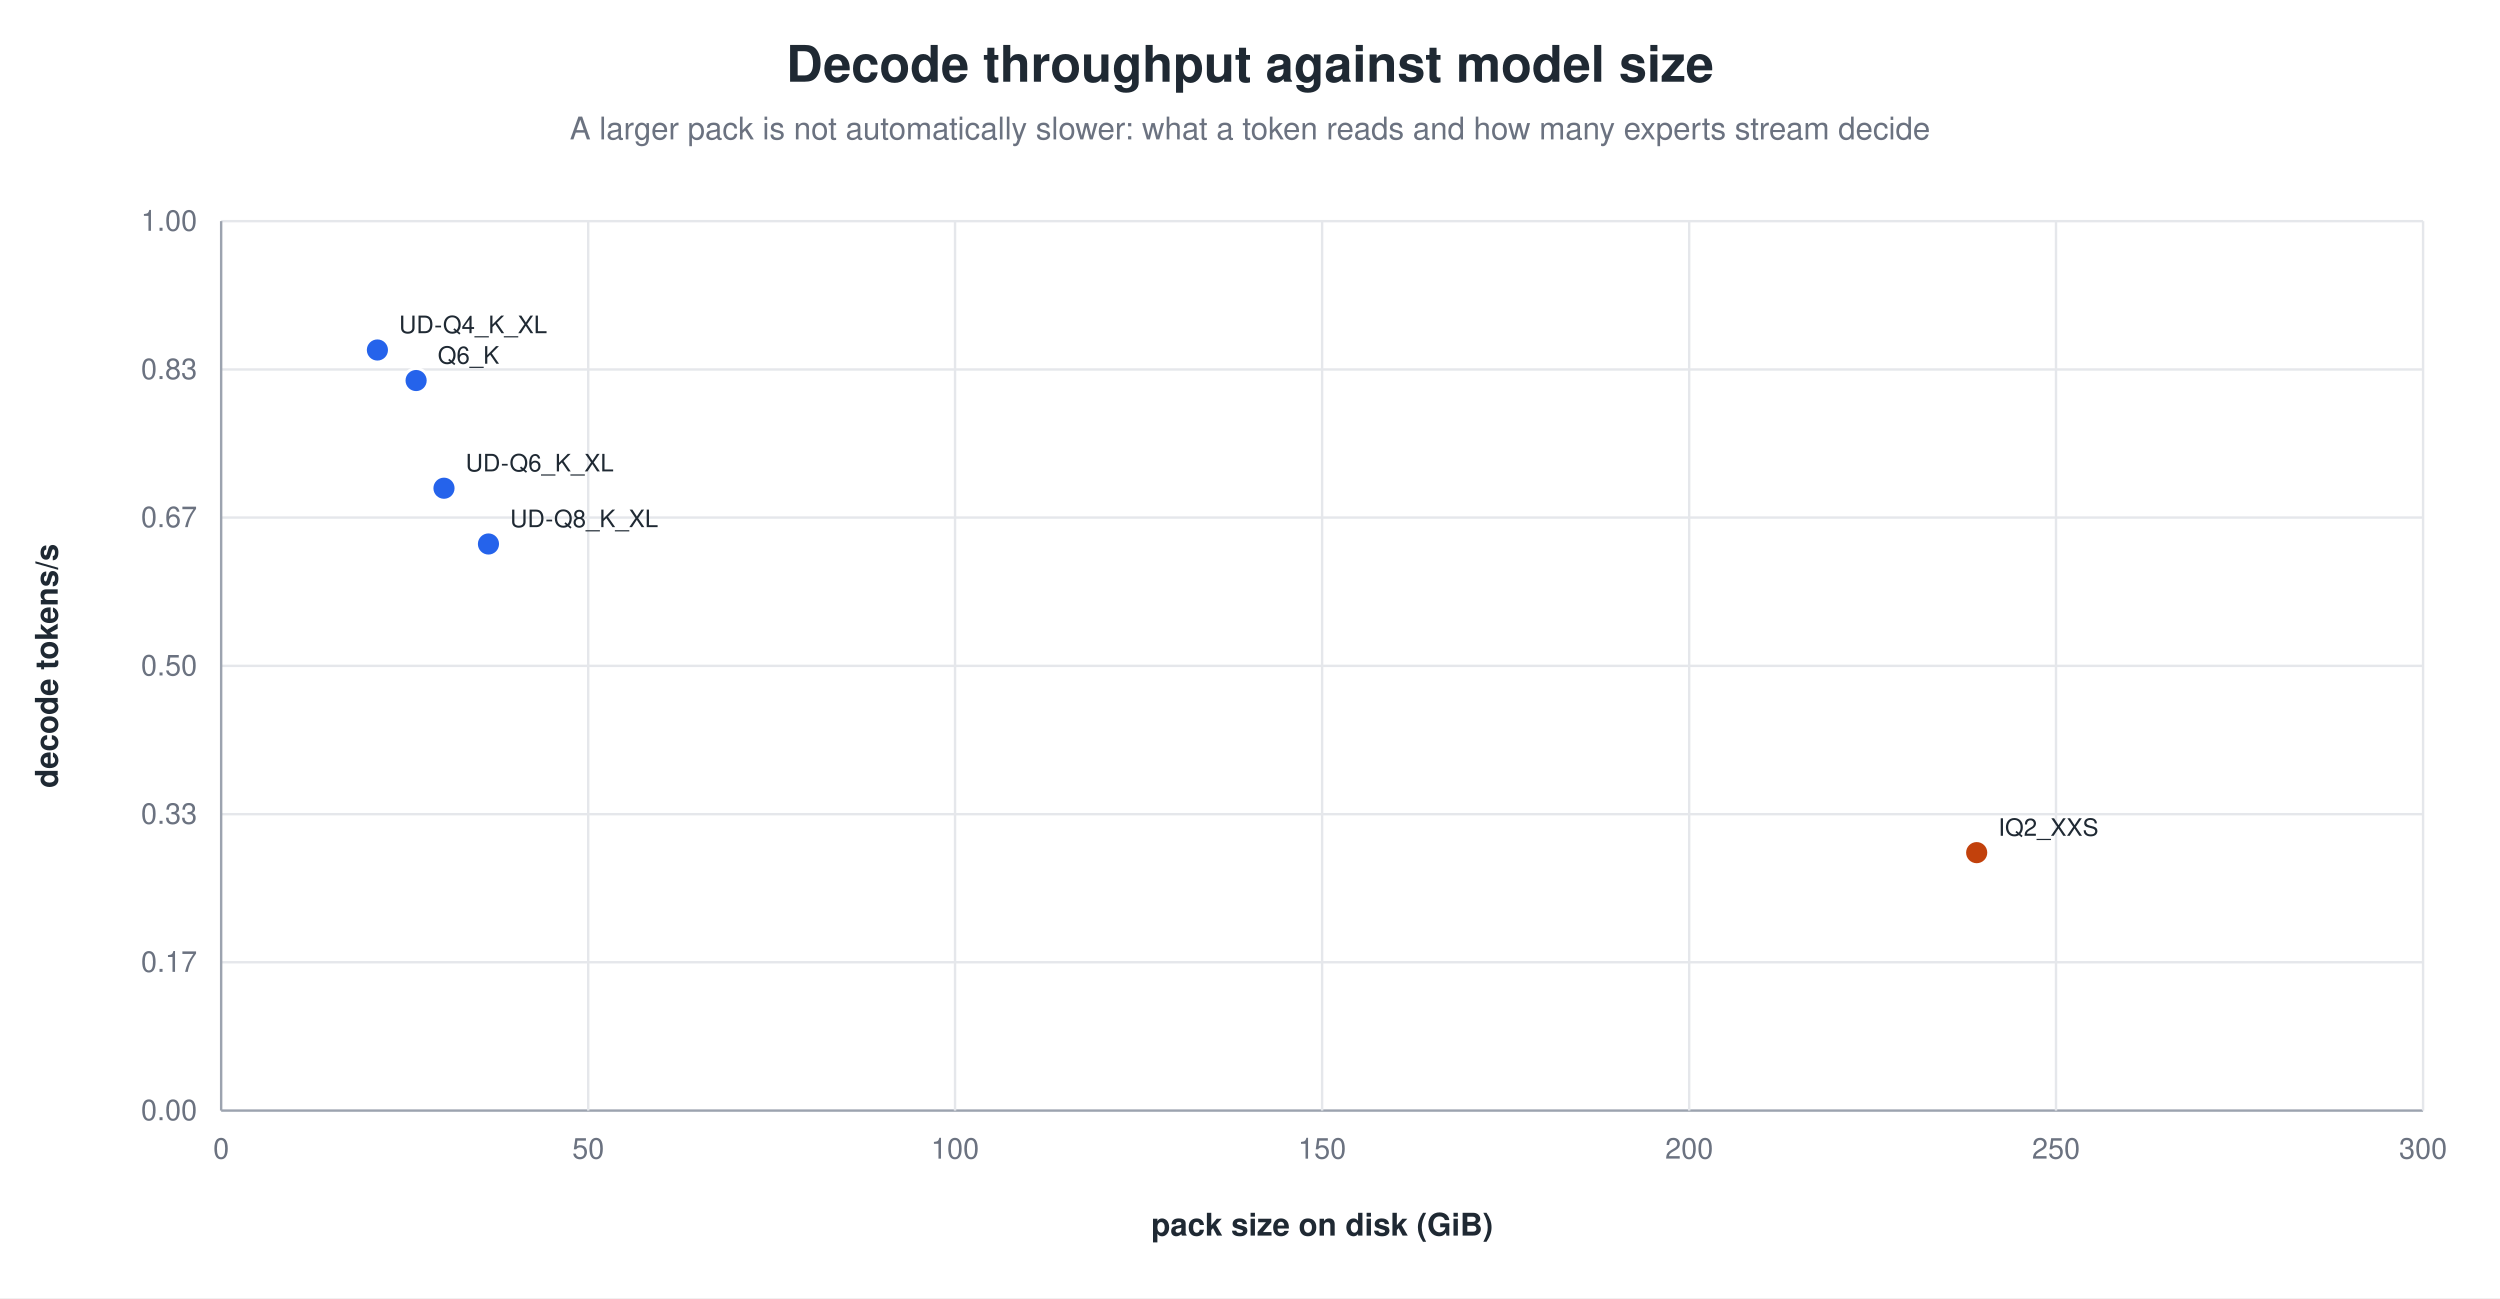
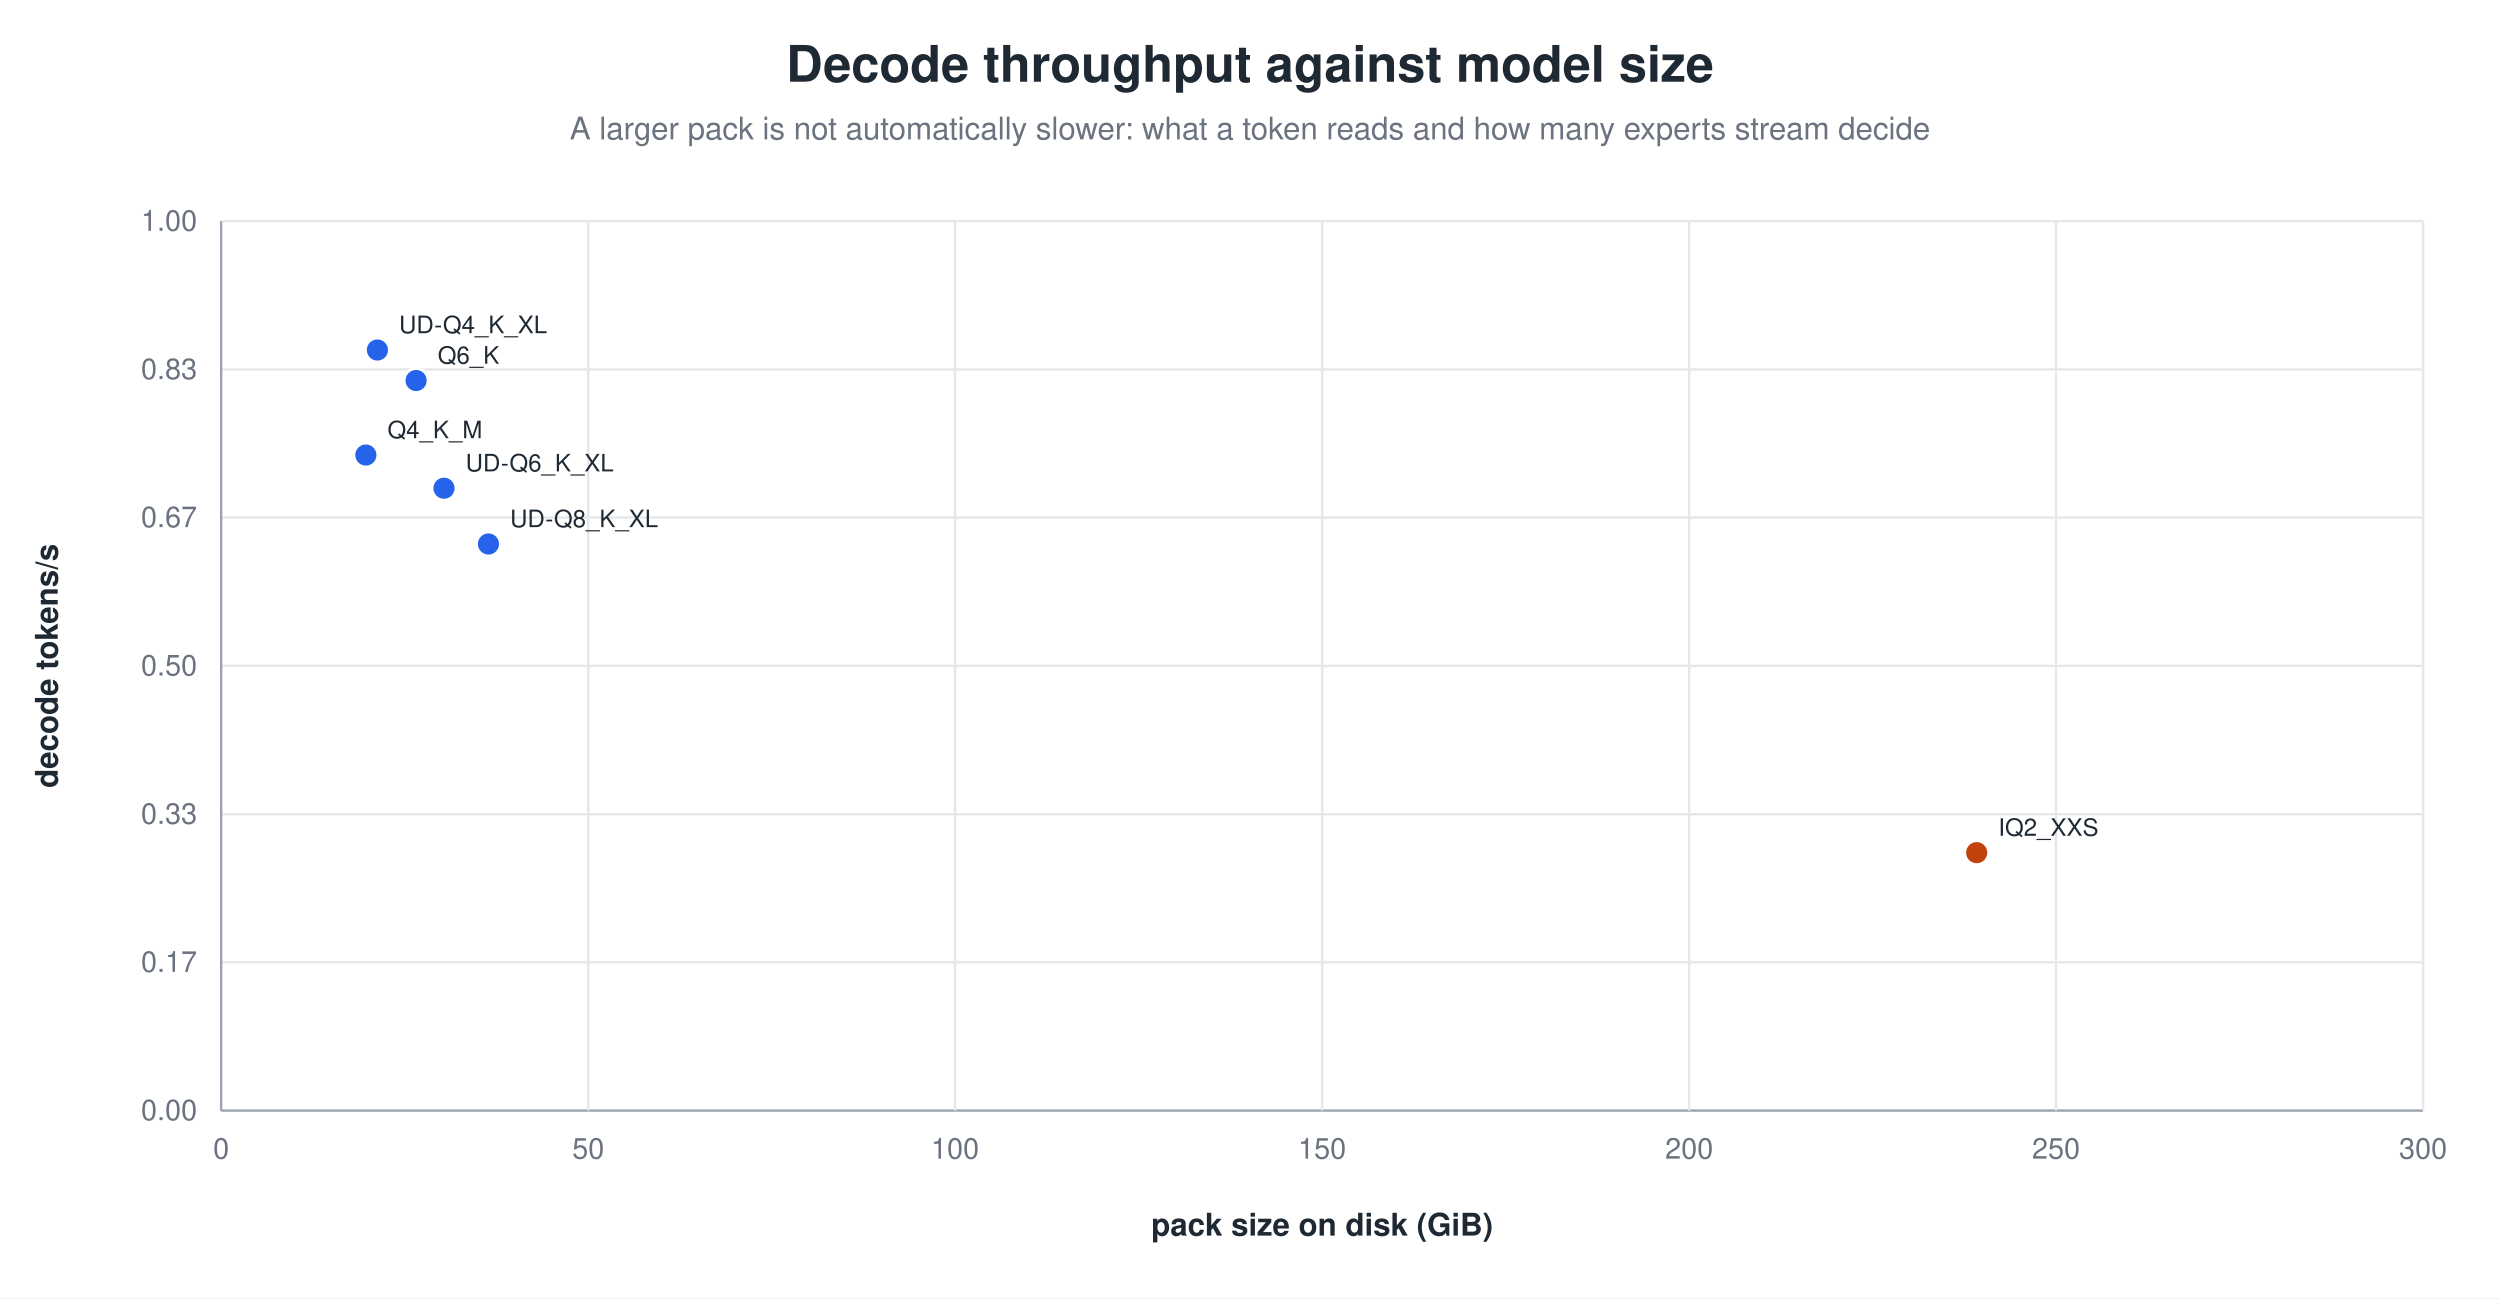
<svg xmlns="http://www.w3.org/2000/svg" width="1040" height="540" viewBox="0 0 1040 540" role="img" aria-label="Decode throughput against model size">
  <rect width="1040" height="540" fill="white" />
  <text x="520.0" y="34" text-anchor="middle" font-family="Helvetica, Arial, sans-serif" font-size="21" font-weight="600" fill="#1f2933">Decode throughput against model size</text>
  <text x="520.0" y="58" text-anchor="middle" font-family="Helvetica, Arial, sans-serif" font-size="13" fill="#6b7280">A larger pack is not automatically slower: what a token reads and how many experts stream decide</text>
  <line x1="92.0" y1="462.0" x2="1008.0" y2="462.0" stroke="#9ca3af" stroke-width="1.0" />
  <text x="82.0" y="466.0" text-anchor="end" font-family="Helvetica, Arial, sans-serif" font-size="12" fill="#6b7280" font-weight="400">0.00</text>
  <line x1="92.0" y1="400.3" x2="1008.0" y2="400.3" stroke="#e5e7eb" stroke-width="1.0" />
  <text x="82.0" y="404.3" text-anchor="end" font-family="Helvetica, Arial, sans-serif" font-size="12" fill="#6b7280" font-weight="400">0.17</text>
  <line x1="92.0" y1="338.7" x2="1008.0" y2="338.7" stroke="#e5e7eb" stroke-width="1.0" />
  <text x="82.0" y="342.7" text-anchor="end" font-family="Helvetica, Arial, sans-serif" font-size="12" fill="#6b7280" font-weight="400">0.33</text>
  <line x1="92.0" y1="277.0" x2="1008.0" y2="277.0" stroke="#e5e7eb" stroke-width="1.0" />
  <text x="82.0" y="281.0" text-anchor="end" font-family="Helvetica, Arial, sans-serif" font-size="12" fill="#6b7280" font-weight="400">0.50</text>
  <line x1="92.0" y1="215.3" x2="1008.0" y2="215.3" stroke="#e5e7eb" stroke-width="1.0" />
  <text x="82.0" y="219.3" text-anchor="end" font-family="Helvetica, Arial, sans-serif" font-size="12" fill="#6b7280" font-weight="400">0.67</text>
  <line x1="92.0" y1="153.7" x2="1008.0" y2="153.7" stroke="#e5e7eb" stroke-width="1.0" />
  <text x="82.0" y="157.7" text-anchor="end" font-family="Helvetica, Arial, sans-serif" font-size="12" fill="#6b7280" font-weight="400">0.83</text>
  <line x1="92.0" y1="92.0" x2="1008.0" y2="92.0" stroke="#e5e7eb" stroke-width="1.0" />
  <text x="82.0" y="96.0" text-anchor="end" font-family="Helvetica, Arial, sans-serif" font-size="12" fill="#6b7280" font-weight="400">1.00</text>
  <line x1="92.0" y1="92.0" x2="92.0" y2="462.0" stroke="#9ca3af" stroke-width="1.0" />
  <text x="92.0" y="482.0" text-anchor="middle" font-family="Helvetica, Arial, sans-serif" font-size="12" fill="#6b7280" font-weight="400">0</text>
  <line x1="244.7" y1="92.0" x2="244.7" y2="462.0" stroke="#e5e7eb" stroke-width="1.0" />
  <text x="244.7" y="482.0" text-anchor="middle" font-family="Helvetica, Arial, sans-serif" font-size="12" fill="#6b7280" font-weight="400">50</text>
  <line x1="397.3" y1="92.0" x2="397.3" y2="462.0" stroke="#e5e7eb" stroke-width="1.0" />
  <text x="397.3" y="482.0" text-anchor="middle" font-family="Helvetica, Arial, sans-serif" font-size="12" fill="#6b7280" font-weight="400">100</text>
  <line x1="550.0" y1="92.0" x2="550.0" y2="462.0" stroke="#e5e7eb" stroke-width="1.0" />
  <text x="550.0" y="482.0" text-anchor="middle" font-family="Helvetica, Arial, sans-serif" font-size="12" fill="#6b7280" font-weight="400">150</text>
  <line x1="702.7" y1="92.0" x2="702.7" y2="462.0" stroke="#e5e7eb" stroke-width="1.0" />
  <text x="702.7" y="482.0" text-anchor="middle" font-family="Helvetica, Arial, sans-serif" font-size="12" fill="#6b7280" font-weight="400">200</text>
  <line x1="855.3" y1="92.0" x2="855.3" y2="462.0" stroke="#e5e7eb" stroke-width="1.0" />
  <text x="855.3" y="482.0" text-anchor="middle" font-family="Helvetica, Arial, sans-serif" font-size="12" fill="#6b7280" font-weight="400">250</text>
  <line x1="1008.0" y1="92.0" x2="1008.0" y2="462.0" stroke="#e5e7eb" stroke-width="1.0" />
  <text x="1008.0" y="482.0" text-anchor="middle" font-family="Helvetica, Arial, sans-serif" font-size="12" fill="#6b7280" font-weight="400">300</text>
  <text x="24.0" y="277.0" text-anchor="middle" font-family="Helvetica, Arial, sans-serif" font-size="13" fill="#1f2933" font-weight="600" transform="rotate(-90.0 24.0 277.0)">decode tokens/s</text>
  <text x="550.0" y="514.0" text-anchor="middle" font-family="Helvetica, Arial, sans-serif" font-size="13" fill="#1f2933" font-weight="600">pack size on disk (GiB)</text>
+   <circle cx="152.2" cy="189.3" r="5.0" fill="#2563eb" stroke="white" stroke-width="1.2" opacity="1.00" />
+   <text x="161.2" y="182.3" text-anchor="start" font-family="Helvetica, Arial, sans-serif" font-size="10" fill="#1f2933" font-weight="500">Q4_K_M</text>
  <circle cx="173.1" cy="158.3" r="5.0" fill="#2563eb" stroke="white" stroke-width="1.2" opacity="1.00" />
  <text x="182.1" y="151.3" text-anchor="start" font-family="Helvetica, Arial, sans-serif" font-size="10" fill="#1f2933" font-weight="500">Q6_K</text>
  <circle cx="157.0" cy="145.6" r="5.0" fill="#2563eb" stroke="white" stroke-width="1.2" opacity="1.00" />
  <text x="166.0" y="138.6" text-anchor="start" font-family="Helvetica, Arial, sans-serif" font-size="10" fill="#1f2933" font-weight="500">UD-Q4_K_XL</text>
  <circle cx="184.7" cy="203.1" r="5.0" fill="#2563eb" stroke="white" stroke-width="1.2" opacity="1.00" />
  <text x="193.7" y="196.1" text-anchor="start" font-family="Helvetica, Arial, sans-serif" font-size="10" fill="#1f2933" font-weight="500">UD-Q6_K_XL</text>
  <circle cx="203.2" cy="226.3" r="5.0" fill="#2563eb" stroke="white" stroke-width="1.2" opacity="1.00" />
  <text x="212.2" y="219.3" text-anchor="start" font-family="Helvetica, Arial, sans-serif" font-size="10" fill="#1f2933" font-weight="500">UD-Q8_K_XL</text>
  <circle cx="822.3" cy="354.7" r="5.0" fill="#c2410c" stroke="white" stroke-width="1.2" opacity="1.00" />
  <text x="831.3" y="347.7" text-anchor="start" font-family="Helvetica, Arial, sans-serif" font-size="10" fill="#1f2933" font-weight="500">IQ2_XXS</text>
</svg>
